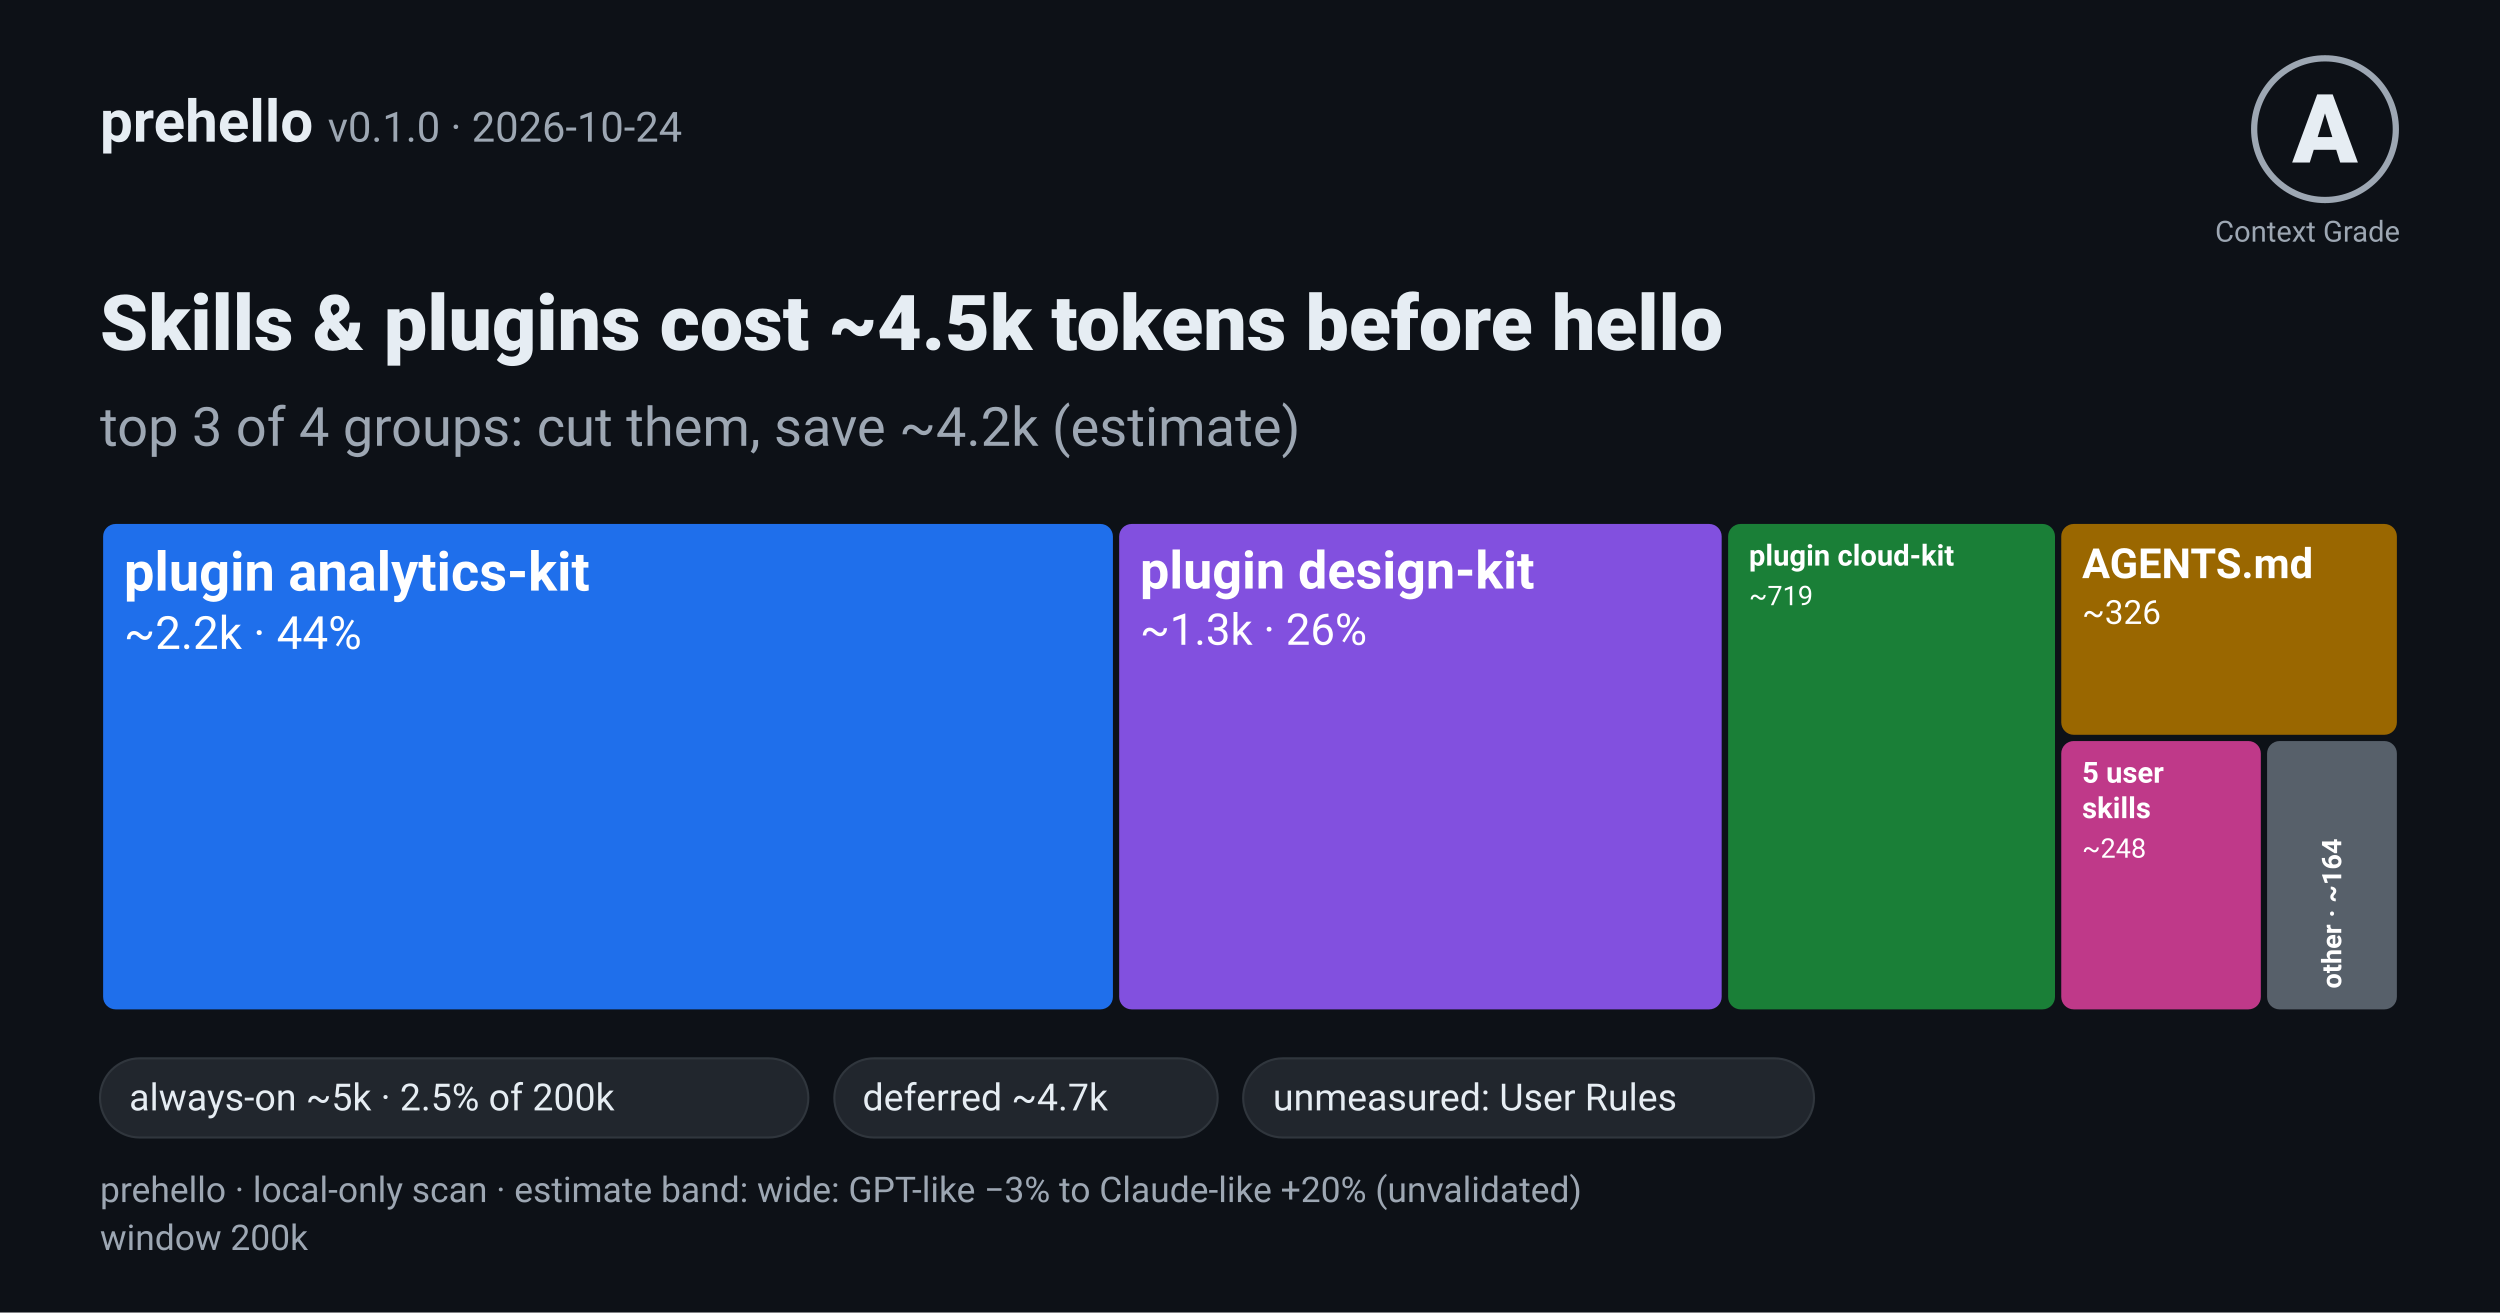
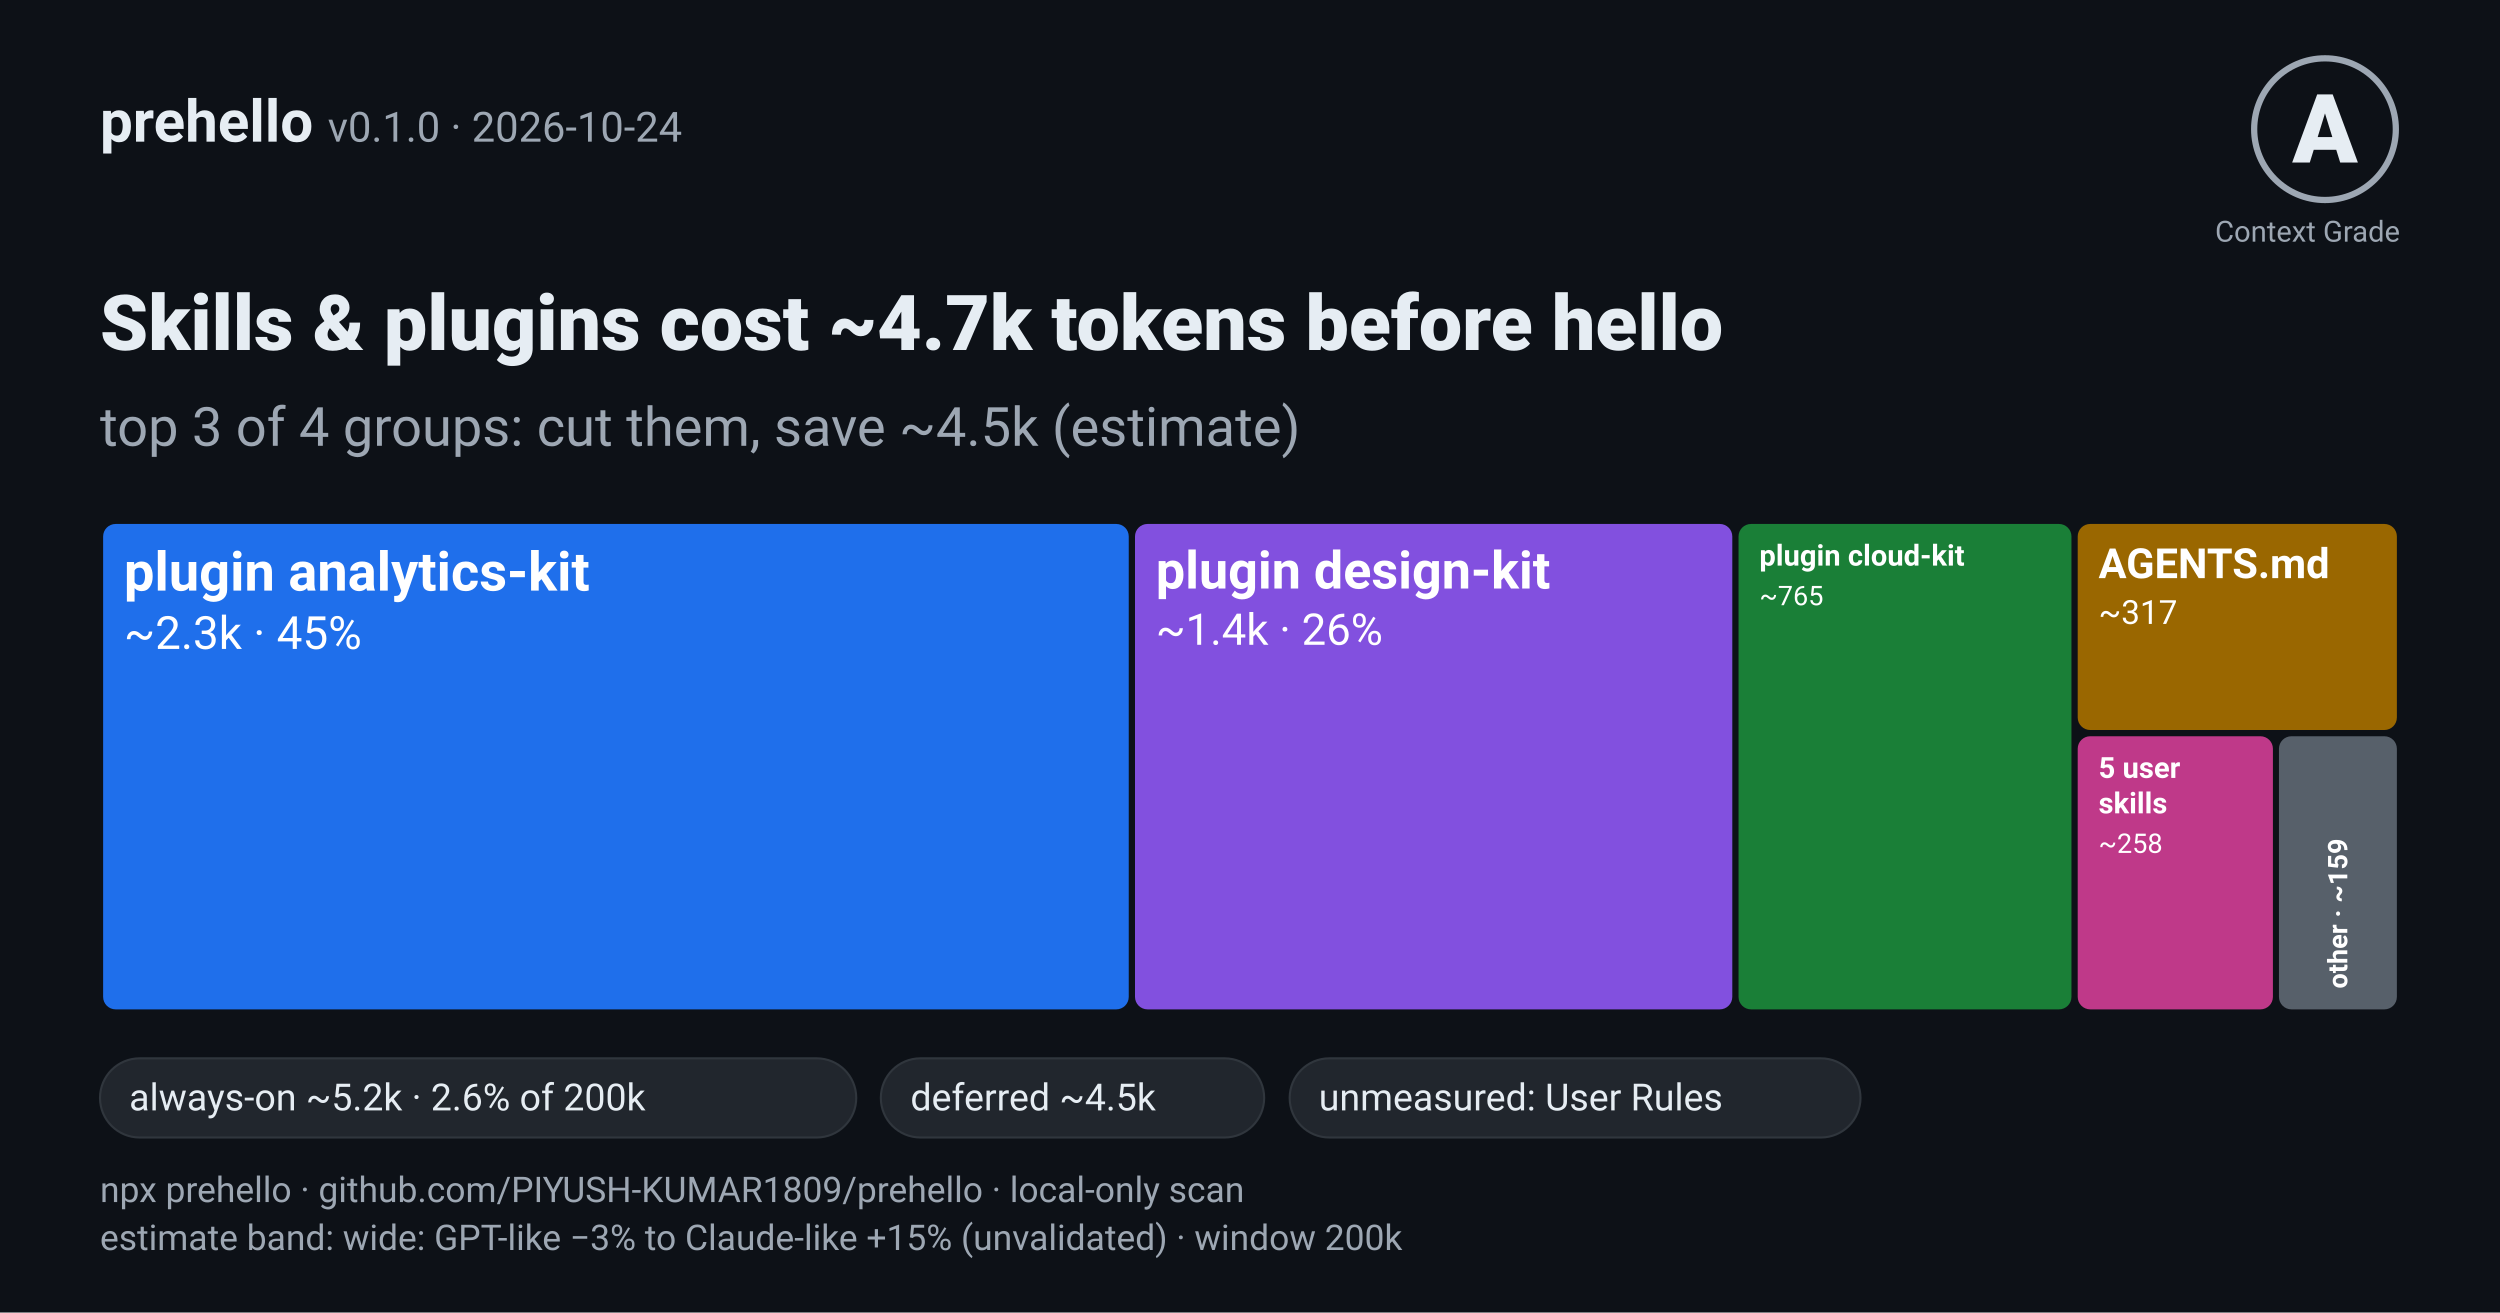
<svg xmlns="http://www.w3.org/2000/svg" width="1200" height="630" viewBox="0 0 1200 630" role="img" aria-labelledby="t d">
  <rect width="1200" height="630" fill="#0d1117" />
  <text x="48" y="68" font-family="system-ui, -apple-system, 'Segoe UI', Roboto, 'Helvetica Neue', Arial, 'Liberation Sans', 'DejaVu Sans', sans-serif" font-size="28" font-weight="700" fill="#e6edf3">prehello <tspan font-weight="400" fill="#9da7b3" font-size="20">v0.1.0 · 2026-10-24</tspan>
  </text>
  <circle cx="1116" cy="62" r="34" fill="none" stroke="#9da7b3" stroke-width="3" />
  <text x="1116" y="78" text-anchor="middle" font-family="system-ui, -apple-system, 'Segoe UI', Roboto, 'Helvetica Neue', Arial, 'Liberation Sans', 'DejaVu Sans', sans-serif" font-size="46" font-weight="800" fill="#e6edf3">A</text>
  <text x="1152" y="116" text-anchor="end" font-family="system-ui, -apple-system, 'Segoe UI', Roboto, 'Helvetica Neue', Arial, 'Liberation Sans', 'DejaVu Sans', sans-serif" font-size="14" fill="#9da7b3">Context Grade</text>
-   <text x="48" y="168" font-family="system-ui, -apple-system, 'Segoe UI', Roboto, 'Helvetica Neue', Arial, 'Liberation Sans', 'DejaVu Sans', sans-serif" font-size="37" font-weight="800" fill="#e6edf3">Skills &amp; plugins cost ~4.5k tokens before hello</text>
-   <text x="48" y="214" font-family="system-ui, -apple-system, 'Segoe UI', Roboto, 'Helvetica Neue', Arial, 'Liberation Sans', 'DejaVu Sans', sans-serif" font-size="26" fill="#9da7b3">top 3 of 4 groups: cut them, save ~4.2k (estimate)</text>
-   <rect x="49.5" y="251.5" width="484.7" height="233.0" rx="6" fill="#1f6feb" />
+   <text x="48" y="168" font-family="system-ui, -apple-system, 'Segoe UI', Roboto, 'Helvetica Neue', Arial, 'Liberation Sans', 'DejaVu Sans', sans-serif" font-size="37" font-weight="800" fill="#e6edf3">Skills &amp; plugins cost ~4.7k tokens before hello</text>
+   <text x="48" y="214" font-family="system-ui, -apple-system, 'Segoe UI', Roboto, 'Helvetica Neue', Arial, 'Liberation Sans', 'DejaVu Sans', sans-serif" font-size="26" fill="#9da7b3">top 3 of 4 groups: cut them, save ~4.5k (estimate)</text>
+   <rect x="49.5" y="251.5" width="492.3" height="233.0" rx="6" fill="#1f6feb" />
  <text x="59.5" y="283.5" font-family="system-ui, -apple-system, 'Segoe UI', Roboto, 'Helvetica Neue', Arial, 'Liberation Sans', 'DejaVu Sans', sans-serif" font-size="26" font-weight="600" fill="#ffffff">plugin analytics-kit</text>
-   <text x="59.5" y="311.5" font-family="system-ui, -apple-system, 'Segoe UI', Roboto, 'Helvetica Neue', Arial, 'Liberation Sans', 'DejaVu Sans', sans-serif" font-size="22" fill="#ffffff">~2.2k · 44%</text>
-   <rect x="537.2" y="251.5" width="289.2" height="233.0" rx="6" fill="#8250df" />
-   <text x="547.2" y="282.5" font-family="system-ui, -apple-system, 'Segoe UI', Roboto, 'Helvetica Neue', Arial, 'Liberation Sans', 'DejaVu Sans', sans-serif" font-size="25" font-weight="600" fill="#ffffff">plugin design-kit</text>
-   <text x="547.2" y="309.5" font-family="system-ui, -apple-system, 'Segoe UI', Roboto, 'Helvetica Neue', Arial, 'Liberation Sans', 'DejaVu Sans', sans-serif" font-size="21" fill="#ffffff">~1.3k · 26%</text>
-   <rect x="829.5" y="251.5" width="156.9" height="233.0" rx="6" fill="#1a7f37" />
-   <text x="839.5" y="271.5" font-family="system-ui, -apple-system, 'Segoe UI', Roboto, 'Helvetica Neue', Arial, 'Liberation Sans', 'DejaVu Sans', sans-serif" font-size="14" font-weight="600" fill="#ffffff">plugin cloud-kit</text>
-   <text x="839.5" y="290.5" font-family="system-ui, -apple-system, 'Segoe UI', Roboto, 'Helvetica Neue', Arial, 'Liberation Sans', 'DejaVu Sans', sans-serif" font-size="13" fill="#ffffff">~719</text>
-   <rect x="989.4" y="251.5" width="161.1" height="101.2" rx="6" fill="#9a6700" />
-   <text x="999.4" y="277.5" font-family="system-ui, -apple-system, 'Segoe UI', Roboto, 'Helvetica Neue', Arial, 'Liberation Sans', 'DejaVu Sans', sans-serif" font-size="20" font-weight="600" fill="#ffffff">AGENTS.md</text>
-   <text x="999.4" y="299.5" font-family="system-ui, -apple-system, 'Segoe UI', Roboto, 'Helvetica Neue', Arial, 'Liberation Sans', 'DejaVu Sans', sans-serif" font-size="16" fill="#ffffff">~326</text>
-   <rect x="989.4" y="355.7" width="95.8" height="128.8" rx="6" fill="#bf3989" />
-   <text x="999.4" y="375.7" font-family="system-ui, -apple-system, 'Segoe UI', Roboto, 'Helvetica Neue', Arial, 'Liberation Sans', 'DejaVu Sans', sans-serif" font-size="14" font-weight="600" fill="#ffffff">5 user</text>
-   <text x="999.4" y="392.7" font-family="system-ui, -apple-system, 'Segoe UI', Roboto, 'Helvetica Neue', Arial, 'Liberation Sans', 'DejaVu Sans', sans-serif" font-size="14" font-weight="600" fill="#ffffff">skills</text>
-   <text x="999.4" y="411.7" font-family="system-ui, -apple-system, 'Segoe UI', Roboto, 'Helvetica Neue', Arial, 'Liberation Sans', 'DejaVu Sans', sans-serif" font-size="13" fill="#ffffff">~248</text>
-   <rect x="1088.2" y="355.7" width="62.3" height="128.8" rx="6" fill="#57606a" />
-   <text transform="rotate(-90 1123.8 474.5)" x="1123.8" y="474.5" font-family="system-ui, -apple-system, 'Segoe UI', Roboto, 'Helvetica Neue', Arial, 'Liberation Sans', 'DejaVu Sans', sans-serif" font-size="13" font-weight="600" fill="#ffffff">other · ~164</text>
-   <rect x="48" y="508" width="340" height="38" rx="19" fill="#21262d" stroke="#30363d" />
-   <text x="62" y="533" font-family="system-ui, -apple-system, 'Segoe UI', Roboto, 'Helvetica Neue', Arial, 'Liberation Sans', 'DejaVu Sans', sans-serif" font-size="18" fill="#e6edf3">always-on ~5k · 2.5% of 200k</text>
-   <rect x="400.48" y="508" width="184" height="38" rx="19" fill="#21262d" stroke="#30363d" />
-   <text x="414" y="533" font-family="system-ui, -apple-system, 'Segoe UI', Roboto, 'Helvetica Neue', Arial, 'Liberation Sans', 'DejaVu Sans', sans-serif" font-size="18" fill="#e6edf3">deferred ~4.7k</text>
-   <rect x="596.72" y="508" width="274" height="38" rx="19" fill="#21262d" stroke="#30363d" />
-   <text x="611" y="533" font-family="system-ui, -apple-system, 'Segoe UI', Roboto, 'Helvetica Neue', Arial, 'Liberation Sans', 'DejaVu Sans', sans-serif" font-size="18" fill="#e6edf3">unmeasured: User Rules</text>
-   <text x="48" y="577" font-family="system-ui, -apple-system, 'Segoe UI', Roboto, 'Helvetica Neue', Arial, 'Liberation Sans', 'DejaVu Sans', sans-serif" font-size="17" fill="#9da7b3">prehello · local-only scan · estimate band: wide: GPT-like −3% to Claude-like +20% (unvalidated)</text>
-   <text x="48" y="600" font-family="system-ui, -apple-system, 'Segoe UI', Roboto, 'Helvetica Neue', Arial, 'Liberation Sans', 'DejaVu Sans', sans-serif" font-size="17" fill="#9da7b3">window 200k</text>
+   <text x="59.5" y="311.5" font-family="system-ui, -apple-system, 'Segoe UI', Roboto, 'Helvetica Neue', Arial, 'Liberation Sans', 'DejaVu Sans', sans-serif" font-size="22" fill="#ffffff">~2.3k · 45%</text>
+   <rect x="544.8" y="251.5" width="286.7" height="233.0" rx="6" fill="#8250df" />
+   <text x="554.8" y="282.5" font-family="system-ui, -apple-system, 'Segoe UI', Roboto, 'Helvetica Neue', Arial, 'Liberation Sans', 'DejaVu Sans', sans-serif" font-size="25" font-weight="600" fill="#ffffff">plugin design-kit</text>
+   <text x="554.8" y="309.5" font-family="system-ui, -apple-system, 'Segoe UI', Roboto, 'Helvetica Neue', Arial, 'Liberation Sans', 'DejaVu Sans', sans-serif" font-size="21" fill="#ffffff">~1.4k · 26%</text>
+   <rect x="834.5" y="251.5" width="159.8" height="233.0" rx="6" fill="#1a7f37" />
+   <text x="844.5" y="271.5" font-family="system-ui, -apple-system, 'Segoe UI', Roboto, 'Helvetica Neue', Arial, 'Liberation Sans', 'DejaVu Sans', sans-serif" font-size="14" font-weight="600" fill="#ffffff">plugin cloud-kit</text>
+   <text x="844.5" y="290.5" font-family="system-ui, -apple-system, 'Segoe UI', Roboto, 'Helvetica Neue', Arial, 'Liberation Sans', 'DejaVu Sans', sans-serif" font-size="13" fill="#ffffff">~765</text>
+   <rect x="997.3" y="251.5" width="153.2" height="98.9" rx="6" fill="#9a6700" />
+   <text x="1007.3" y="277.5" font-family="system-ui, -apple-system, 'Segoe UI', Roboto, 'Helvetica Neue', Arial, 'Liberation Sans', 'DejaVu Sans', sans-serif" font-size="20" font-weight="600" fill="#ffffff">AGENTS.md</text>
+   <text x="1007.3" y="299.5" font-family="system-ui, -apple-system, 'Segoe UI', Roboto, 'Helvetica Neue', Arial, 'Liberation Sans', 'DejaVu Sans', sans-serif" font-size="16" fill="#ffffff">~317</text>
+   <rect x="997.3" y="353.4" width="93.7" height="131.1" rx="6" fill="#bf3989" />
+   <text x="1007.3" y="373.4" font-family="system-ui, -apple-system, 'Segoe UI', Roboto, 'Helvetica Neue', Arial, 'Liberation Sans', 'DejaVu Sans', sans-serif" font-size="14" font-weight="600" fill="#ffffff">5 user</text>
+   <text x="1007.3" y="390.4" font-family="system-ui, -apple-system, 'Segoe UI', Roboto, 'Helvetica Neue', Arial, 'Liberation Sans', 'DejaVu Sans', sans-serif" font-size="14" font-weight="600" fill="#ffffff">skills</text>
+   <text x="1007.3" y="409.4" font-family="system-ui, -apple-system, 'Segoe UI', Roboto, 'Helvetica Neue', Arial, 'Liberation Sans', 'DejaVu Sans', sans-serif" font-size="13" fill="#ffffff">~258</text>
+   <rect x="1093.9" y="353.4" width="56.6" height="131.1" rx="6" fill="#57606a" />
+   <text transform="rotate(-90 1126.7 474.5)" x="1126.7" y="474.5" font-family="system-ui, -apple-system, 'Segoe UI', Roboto, 'Helvetica Neue', Arial, 'Liberation Sans', 'DejaVu Sans', sans-serif" font-size="13" font-weight="600" fill="#ffffff">other · ~159</text>
+   <rect x="48" y="508" width="363" height="38" rx="19" fill="#21262d" stroke="#30363d" />
+   <text x="62" y="533" font-family="system-ui, -apple-system, 'Segoe UI', Roboto, 'Helvetica Neue', Arial, 'Liberation Sans', 'DejaVu Sans', sans-serif" font-size="18" fill="#e6edf3">always-on ~5.2k · 2.6% of 200k</text>
+   <rect x="422.8" y="508" width="184" height="38" rx="19" fill="#21262d" stroke="#30363d" />
+   <text x="437" y="533" font-family="system-ui, -apple-system, 'Segoe UI', Roboto, 'Helvetica Neue', Arial, 'Liberation Sans', 'DejaVu Sans', sans-serif" font-size="18" fill="#e6edf3">deferred ~4.5k</text>
+   <rect x="619.04" y="508" width="274" height="38" rx="19" fill="#21262d" stroke="#30363d" />
+   <text x="633" y="533" font-family="system-ui, -apple-system, 'Segoe UI', Roboto, 'Helvetica Neue', Arial, 'Liberation Sans', 'DejaVu Sans', sans-serif" font-size="18" fill="#e6edf3">unmeasured: User Rules</text>
+   <text x="48" y="577" font-family="system-ui, -apple-system, 'Segoe UI', Roboto, 'Helvetica Neue', Arial, 'Liberation Sans', 'DejaVu Sans', sans-serif" font-size="17" fill="#9da7b3">npx prehello · github.com/PIYUSH-KUMAR1809/prehello · local-only scan</text>
+   <text x="48" y="600" font-family="system-ui, -apple-system, 'Segoe UI', Roboto, 'Helvetica Neue', Arial, 'Liberation Sans', 'DejaVu Sans', sans-serif" font-size="17" fill="#9da7b3">estimate band: wide: GPT-like −3% to Claude-like +15% (unvalidated) · window 200k</text>
</svg>
